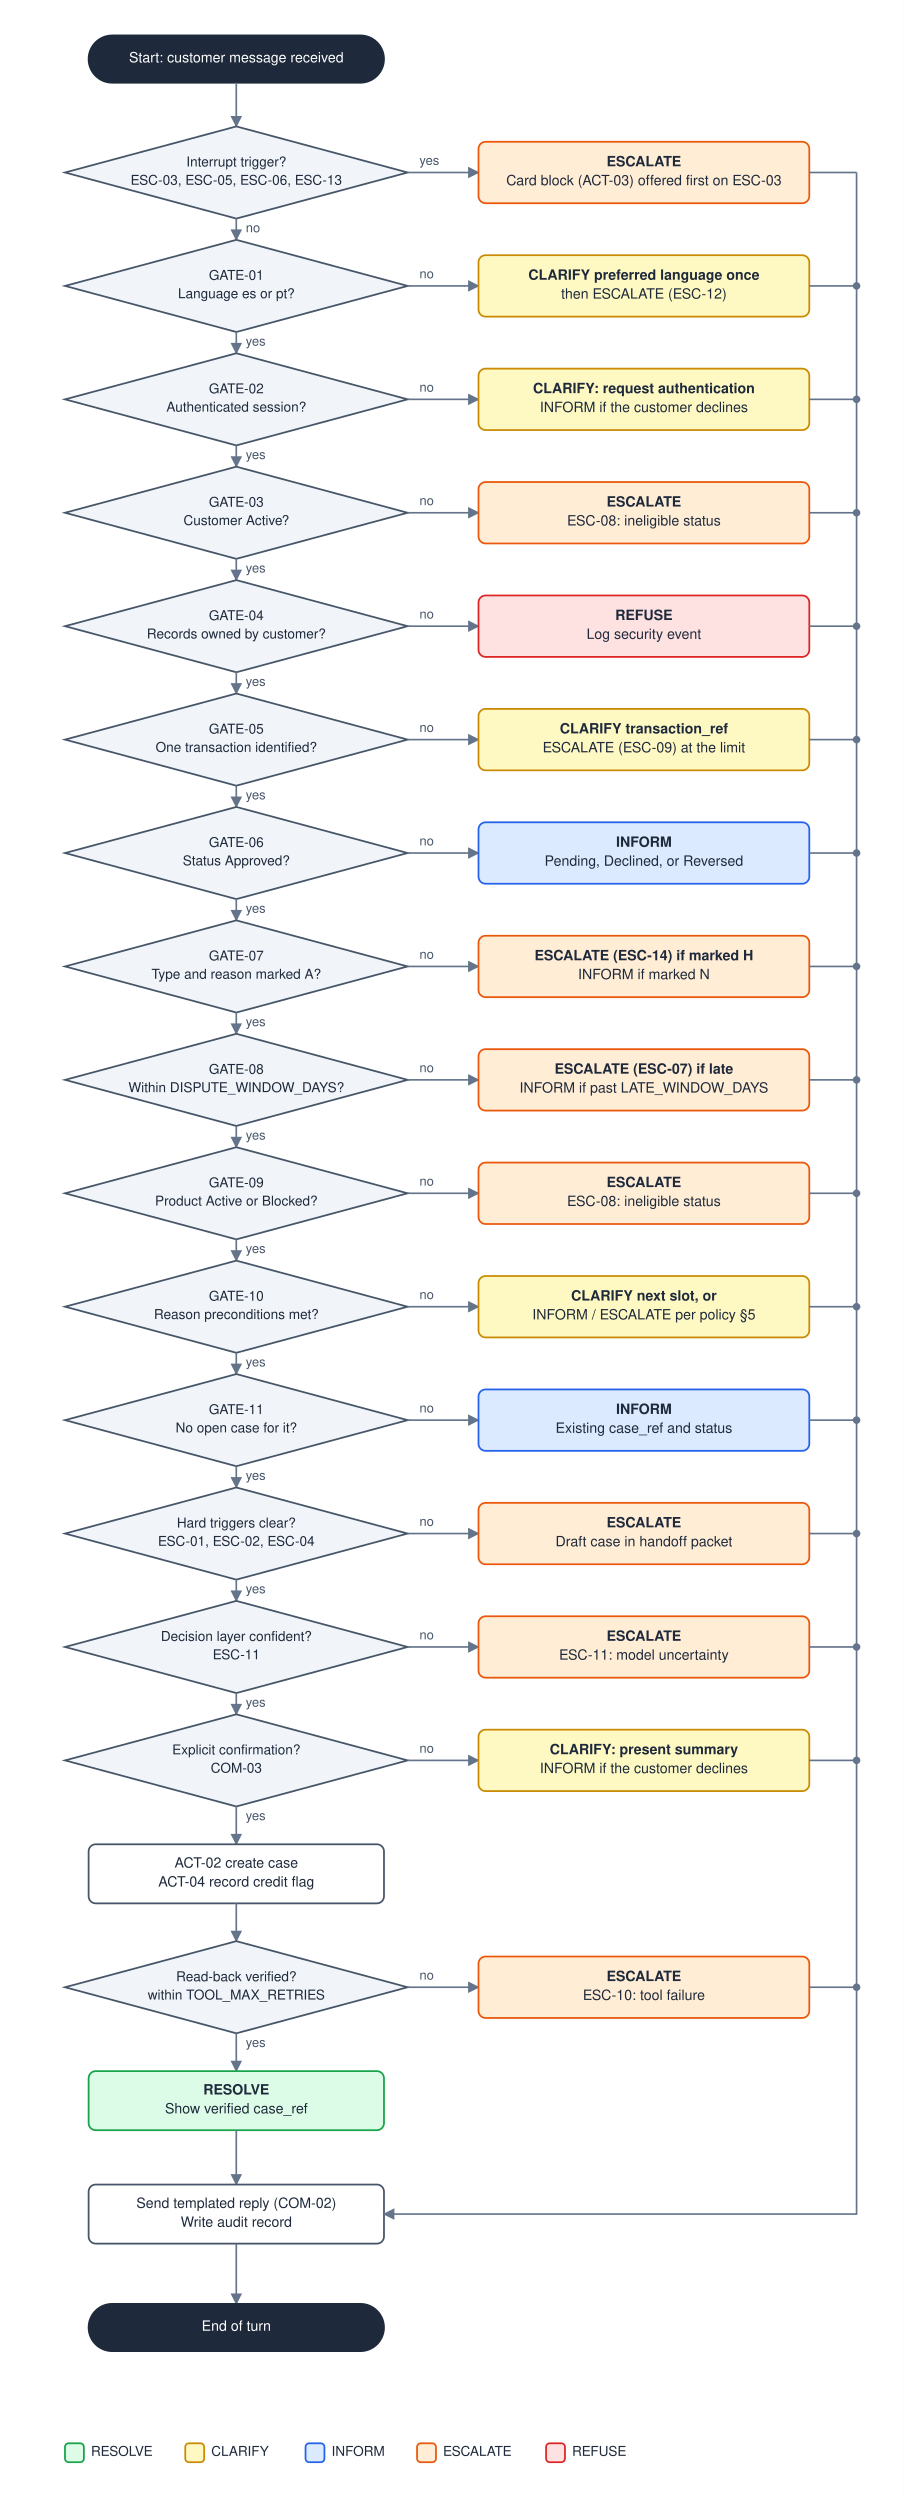
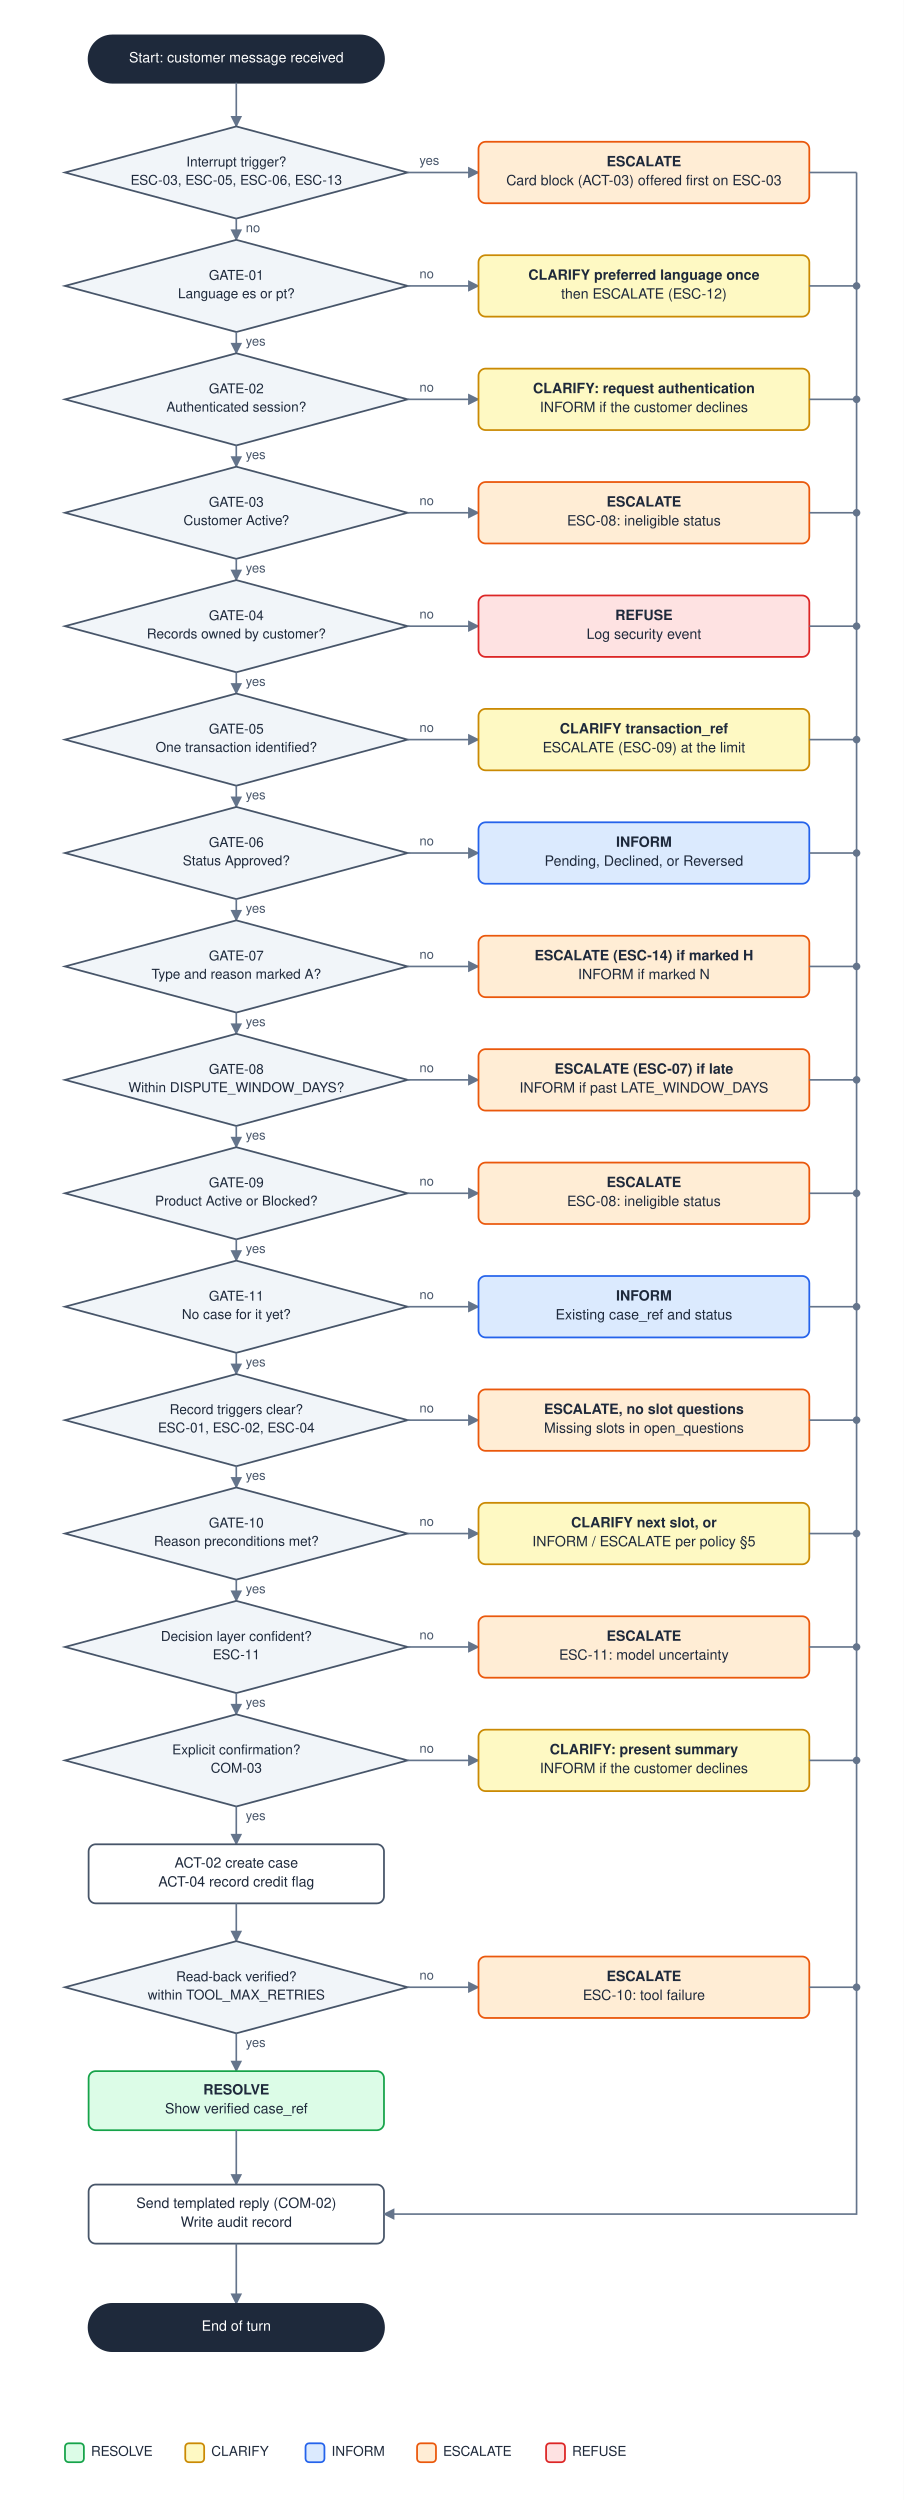
<svg xmlns="http://www.w3.org/2000/svg" width="765" height="2116" viewBox="0 0 765 2116" font-family="-apple-system, 'Segoe UI', Helvetica, Arial, sans-serif" role="img" aria-label="Dispute decision flow">
  <defs>
    <marker id="arrow" viewBox="0 0 10 10" refX="9" refY="5" markerWidth="7" markerHeight="7" orient="auto-start-reverse">
      <path d="M0,0 L10,5 L0,10 z" fill="#64748B" />
    </marker>
  </defs>
  <rect width="765" height="2116" fill="#FFFFFF" />
  <rect x="75.0" y="30.0" width="250" height="40" rx="20.0" fill="#1E293B" stroke="#1E293B" stroke-width="1.5" />
  <text x="200" y="50.0" font-size="12" fill="#FFFFFF" font-weight="normal" text-anchor="middle" dominant-baseline="central">Start: customer message received</text>
  <polyline points="200,70 200,107.0" fill="none" stroke="#64748B" stroke-width="1.4" marker-end="url(#arrow)" />
  <polygon points="200,107.0 345.0,146 200,185.0 55.0,146" fill="#F1F5F9" stroke="#475569" stroke-width="1.5" />
  <text x="200" y="138.25" font-size="11.5" fill="#1E293B" font-weight="normal" text-anchor="middle" dominant-baseline="central">Interrupt trigger?</text>
  <text x="200" y="153.75" font-size="11.5" fill="#1E293B" font-weight="normal" text-anchor="middle" dominant-baseline="central">ESC-03, ESC-05, ESC-06, ESC-13</text>
  <polyline points="200,185.0 200,203.0" fill="none" stroke="#64748B" stroke-width="1.4" marker-end="url(#arrow)" />
  <text x="208" y="194.0" font-size="11" fill="#475569" font-weight="normal" text-anchor="start" dominant-baseline="central">no</text>
  <polyline points="345.0,146 405.0,146" fill="none" stroke="#64748B" stroke-width="1.4" marker-end="url(#arrow)" />
  <text x="355.0" y="137.0" font-size="11" fill="#475569" font-weight="normal" text-anchor="start" dominant-baseline="central">yes</text>
  <rect x="405.0" y="120.0" width="280" height="52" rx="6" fill="#FFEDD5" stroke="#EA580C" stroke-width="1.5" />
  <text x="545.0" y="138.0" font-size="12" fill="#1E293B" font-weight="bold" text-anchor="middle" dominant-baseline="central">ESCALATE</text>
  <text x="545.0" y="154.0" font-size="12" fill="#1E293B" font-weight="normal" text-anchor="middle" dominant-baseline="central">Card block (ACT-03) offered first on ESC-03</text>
  <polyline points="685.0,146 725.0,146" fill="none" stroke="#64748B" stroke-width="1.4" />
  <polygon points="200,203.0 345.0,242 200,281.0 55.0,242" fill="#F1F5F9" stroke="#475569" stroke-width="1.5" />
  <text x="200" y="234.25" font-size="11.5" fill="#1E293B" font-weight="normal" text-anchor="middle" dominant-baseline="central">GATE-01</text>
  <text x="200" y="249.75" font-size="11.5" fill="#1E293B" font-weight="normal" text-anchor="middle" dominant-baseline="central">Language es or pt?</text>
  <polyline points="200,281.0 200,299.0" fill="none" stroke="#64748B" stroke-width="1.4" marker-end="url(#arrow)" />
  <text x="208" y="290.0" font-size="11" fill="#475569" font-weight="normal" text-anchor="start" dominant-baseline="central">yes</text>
  <polyline points="345.0,242 405.0,242" fill="none" stroke="#64748B" stroke-width="1.4" marker-end="url(#arrow)" />
  <text x="355.0" y="233.0" font-size="11" fill="#475569" font-weight="normal" text-anchor="start" dominant-baseline="central">no</text>
  <rect x="405.0" y="216.0" width="280" height="52" rx="6" fill="#FEF9C3" stroke="#CA8A04" stroke-width="1.5" />
  <text x="545.0" y="234.0" font-size="12" fill="#1E293B" font-weight="bold" text-anchor="middle" dominant-baseline="central">CLARIFY preferred language once</text>
  <text x="545.0" y="250.0" font-size="12" fill="#1E293B" font-weight="normal" text-anchor="middle" dominant-baseline="central">then ESCALATE (ESC-12)</text>
  <polyline points="685.0,242 725.0,242" fill="none" stroke="#64748B" stroke-width="1.4" />
  <polygon points="200,299.0 345.0,338 200,377.0 55.0,338" fill="#F1F5F9" stroke="#475569" stroke-width="1.5" />
  <text x="200" y="330.25" font-size="11.5" fill="#1E293B" font-weight="normal" text-anchor="middle" dominant-baseline="central">GATE-02</text>
  <text x="200" y="345.75" font-size="11.5" fill="#1E293B" font-weight="normal" text-anchor="middle" dominant-baseline="central">Authenticated session?</text>
  <polyline points="200,377.0 200,395.0" fill="none" stroke="#64748B" stroke-width="1.4" marker-end="url(#arrow)" />
  <text x="208" y="386.0" font-size="11" fill="#475569" font-weight="normal" text-anchor="start" dominant-baseline="central">yes</text>
  <polyline points="345.0,338 405.0,338" fill="none" stroke="#64748B" stroke-width="1.4" marker-end="url(#arrow)" />
  <text x="355.0" y="329.0" font-size="11" fill="#475569" font-weight="normal" text-anchor="start" dominant-baseline="central">no</text>
  <rect x="405.0" y="312.0" width="280" height="52" rx="6" fill="#FEF9C3" stroke="#CA8A04" stroke-width="1.5" />
  <text x="545.0" y="330.0" font-size="12" fill="#1E293B" font-weight="bold" text-anchor="middle" dominant-baseline="central">CLARIFY: request authentication</text>
  <text x="545.0" y="346.0" font-size="12" fill="#1E293B" font-weight="normal" text-anchor="middle" dominant-baseline="central">INFORM if the customer declines</text>
  <polyline points="685.0,338 725.0,338" fill="none" stroke="#64748B" stroke-width="1.4" />
  <polygon points="200,395.0 345.0,434 200,473.0 55.0,434" fill="#F1F5F9" stroke="#475569" stroke-width="1.5" />
  <text x="200" y="426.25" font-size="11.5" fill="#1E293B" font-weight="normal" text-anchor="middle" dominant-baseline="central">GATE-03</text>
  <text x="200" y="441.75" font-size="11.5" fill="#1E293B" font-weight="normal" text-anchor="middle" dominant-baseline="central">Customer Active?</text>
  <polyline points="200,473.0 200,491.0" fill="none" stroke="#64748B" stroke-width="1.4" marker-end="url(#arrow)" />
  <text x="208" y="482.0" font-size="11" fill="#475569" font-weight="normal" text-anchor="start" dominant-baseline="central">yes</text>
  <polyline points="345.0,434 405.0,434" fill="none" stroke="#64748B" stroke-width="1.4" marker-end="url(#arrow)" />
  <text x="355.0" y="425.0" font-size="11" fill="#475569" font-weight="normal" text-anchor="start" dominant-baseline="central">no</text>
  <rect x="405.0" y="408.0" width="280" height="52" rx="6" fill="#FFEDD5" stroke="#EA580C" stroke-width="1.5" />
  <text x="545.0" y="426.0" font-size="12" fill="#1E293B" font-weight="bold" text-anchor="middle" dominant-baseline="central">ESCALATE</text>
  <text x="545.0" y="442.0" font-size="12" fill="#1E293B" font-weight="normal" text-anchor="middle" dominant-baseline="central">ESC-08: ineligible status</text>
  <polyline points="685.0,434 725.0,434" fill="none" stroke="#64748B" stroke-width="1.4" />
  <polygon points="200,491.0 345.0,530 200,569.0 55.0,530" fill="#F1F5F9" stroke="#475569" stroke-width="1.5" />
  <text x="200" y="522.25" font-size="11.5" fill="#1E293B" font-weight="normal" text-anchor="middle" dominant-baseline="central">GATE-04</text>
  <text x="200" y="537.75" font-size="11.5" fill="#1E293B" font-weight="normal" text-anchor="middle" dominant-baseline="central">Records owned by customer?</text>
  <polyline points="200,569.0 200,587.0" fill="none" stroke="#64748B" stroke-width="1.4" marker-end="url(#arrow)" />
  <text x="208" y="578.0" font-size="11" fill="#475569" font-weight="normal" text-anchor="start" dominant-baseline="central">yes</text>
  <polyline points="345.0,530 405.0,530" fill="none" stroke="#64748B" stroke-width="1.4" marker-end="url(#arrow)" />
  <text x="355.0" y="521.0" font-size="11" fill="#475569" font-weight="normal" text-anchor="start" dominant-baseline="central">no</text>
  <rect x="405.0" y="504.0" width="280" height="52" rx="6" fill="#FEE2E2" stroke="#DC2626" stroke-width="1.5" />
  <text x="545.0" y="522.0" font-size="12" fill="#1E293B" font-weight="bold" text-anchor="middle" dominant-baseline="central">REFUSE</text>
  <text x="545.0" y="538.0" font-size="12" fill="#1E293B" font-weight="normal" text-anchor="middle" dominant-baseline="central">Log security event</text>
  <polyline points="685.0,530 725.0,530" fill="none" stroke="#64748B" stroke-width="1.4" />
  <polygon points="200,587.0 345.0,626 200,665.0 55.0,626" fill="#F1F5F9" stroke="#475569" stroke-width="1.5" />
  <text x="200" y="618.25" font-size="11.5" fill="#1E293B" font-weight="normal" text-anchor="middle" dominant-baseline="central">GATE-05</text>
  <text x="200" y="633.75" font-size="11.5" fill="#1E293B" font-weight="normal" text-anchor="middle" dominant-baseline="central">One transaction identified?</text>
  <polyline points="200,665.0 200,683.0" fill="none" stroke="#64748B" stroke-width="1.4" marker-end="url(#arrow)" />
  <text x="208" y="674.0" font-size="11" fill="#475569" font-weight="normal" text-anchor="start" dominant-baseline="central">yes</text>
  <polyline points="345.0,626 405.0,626" fill="none" stroke="#64748B" stroke-width="1.4" marker-end="url(#arrow)" />
  <text x="355.0" y="617.0" font-size="11" fill="#475569" font-weight="normal" text-anchor="start" dominant-baseline="central">no</text>
  <rect x="405.0" y="600.0" width="280" height="52" rx="6" fill="#FEF9C3" stroke="#CA8A04" stroke-width="1.5" />
  <text x="545.0" y="618.0" font-size="12" fill="#1E293B" font-weight="bold" text-anchor="middle" dominant-baseline="central">CLARIFY transaction_ref</text>
  <text x="545.0" y="634.0" font-size="12" fill="#1E293B" font-weight="normal" text-anchor="middle" dominant-baseline="central">ESCALATE (ESC-09) at the limit</text>
  <polyline points="685.0,626 725.0,626" fill="none" stroke="#64748B" stroke-width="1.4" />
  <polygon points="200,683.0 345.0,722 200,761.0 55.0,722" fill="#F1F5F9" stroke="#475569" stroke-width="1.5" />
  <text x="200" y="714.25" font-size="11.5" fill="#1E293B" font-weight="normal" text-anchor="middle" dominant-baseline="central">GATE-06</text>
  <text x="200" y="729.75" font-size="11.5" fill="#1E293B" font-weight="normal" text-anchor="middle" dominant-baseline="central">Status Approved?</text>
  <polyline points="200,761.0 200,779.0" fill="none" stroke="#64748B" stroke-width="1.4" marker-end="url(#arrow)" />
  <text x="208" y="770.0" font-size="11" fill="#475569" font-weight="normal" text-anchor="start" dominant-baseline="central">yes</text>
  <polyline points="345.0,722 405.0,722" fill="none" stroke="#64748B" stroke-width="1.4" marker-end="url(#arrow)" />
  <text x="355.0" y="713.0" font-size="11" fill="#475569" font-weight="normal" text-anchor="start" dominant-baseline="central">no</text>
  <rect x="405.0" y="696.0" width="280" height="52" rx="6" fill="#DBEAFE" stroke="#2563EB" stroke-width="1.5" />
  <text x="545.0" y="714.0" font-size="12" fill="#1E293B" font-weight="bold" text-anchor="middle" dominant-baseline="central">INFORM</text>
  <text x="545.0" y="730.0" font-size="12" fill="#1E293B" font-weight="normal" text-anchor="middle" dominant-baseline="central">Pending, Declined, or Reversed</text>
  <polyline points="685.0,722 725.0,722" fill="none" stroke="#64748B" stroke-width="1.4" />
  <polygon points="200,779.0 345.0,818 200,857.0 55.0,818" fill="#F1F5F9" stroke="#475569" stroke-width="1.5" />
  <text x="200" y="810.25" font-size="11.5" fill="#1E293B" font-weight="normal" text-anchor="middle" dominant-baseline="central">GATE-07</text>
  <text x="200" y="825.75" font-size="11.5" fill="#1E293B" font-weight="normal" text-anchor="middle" dominant-baseline="central">Type and reason marked A?</text>
  <polyline points="200,857.0 200,875.0" fill="none" stroke="#64748B" stroke-width="1.4" marker-end="url(#arrow)" />
  <text x="208" y="866.0" font-size="11" fill="#475569" font-weight="normal" text-anchor="start" dominant-baseline="central">yes</text>
  <polyline points="345.0,818 405.0,818" fill="none" stroke="#64748B" stroke-width="1.4" marker-end="url(#arrow)" />
  <text x="355.0" y="809.0" font-size="11" fill="#475569" font-weight="normal" text-anchor="start" dominant-baseline="central">no</text>
  <rect x="405.0" y="792.0" width="280" height="52" rx="6" fill="#FFEDD5" stroke="#EA580C" stroke-width="1.5" />
  <text x="545.0" y="810.0" font-size="12" fill="#1E293B" font-weight="bold" text-anchor="middle" dominant-baseline="central">ESCALATE (ESC-14) if marked H</text>
  <text x="545.0" y="826.0" font-size="12" fill="#1E293B" font-weight="normal" text-anchor="middle" dominant-baseline="central">INFORM if marked N</text>
  <polyline points="685.0,818 725.0,818" fill="none" stroke="#64748B" stroke-width="1.4" />
  <polygon points="200,875.0 345.0,914 200,953.0 55.0,914" fill="#F1F5F9" stroke="#475569" stroke-width="1.5" />
  <text x="200" y="906.25" font-size="11.5" fill="#1E293B" font-weight="normal" text-anchor="middle" dominant-baseline="central">GATE-08</text>
  <text x="200" y="921.75" font-size="11.5" fill="#1E293B" font-weight="normal" text-anchor="middle" dominant-baseline="central">Within DISPUTE_WINDOW_DAYS?</text>
  <polyline points="200,953.0 200,971.0" fill="none" stroke="#64748B" stroke-width="1.4" marker-end="url(#arrow)" />
  <text x="208" y="962.0" font-size="11" fill="#475569" font-weight="normal" text-anchor="start" dominant-baseline="central">yes</text>
  <polyline points="345.0,914 405.0,914" fill="none" stroke="#64748B" stroke-width="1.4" marker-end="url(#arrow)" />
  <text x="355.0" y="905.0" font-size="11" fill="#475569" font-weight="normal" text-anchor="start" dominant-baseline="central">no</text>
  <rect x="405.0" y="888.0" width="280" height="52" rx="6" fill="#FFEDD5" stroke="#EA580C" stroke-width="1.5" />
  <text x="545.0" y="906.0" font-size="12" fill="#1E293B" font-weight="bold" text-anchor="middle" dominant-baseline="central">ESCALATE (ESC-07) if late</text>
  <text x="545.0" y="922.0" font-size="12" fill="#1E293B" font-weight="normal" text-anchor="middle" dominant-baseline="central">INFORM if past LATE_WINDOW_DAYS</text>
  <polyline points="685.0,914 725.0,914" fill="none" stroke="#64748B" stroke-width="1.4" />
  <polygon points="200,971.0 345.0,1010 200,1049.0 55.0,1010" fill="#F1F5F9" stroke="#475569" stroke-width="1.5" />
  <text x="200" y="1002.25" font-size="11.5" fill="#1E293B" font-weight="normal" text-anchor="middle" dominant-baseline="central">GATE-09</text>
  <text x="200" y="1017.75" font-size="11.5" fill="#1E293B" font-weight="normal" text-anchor="middle" dominant-baseline="central">Product Active or Blocked?</text>
  <polyline points="200,1049.0 200,1067.0" fill="none" stroke="#64748B" stroke-width="1.4" marker-end="url(#arrow)" />
  <text x="208" y="1058.0" font-size="11" fill="#475569" font-weight="normal" text-anchor="start" dominant-baseline="central">yes</text>
  <polyline points="345.0,1010 405.0,1010" fill="none" stroke="#64748B" stroke-width="1.4" marker-end="url(#arrow)" />
  <text x="355.0" y="1001.0" font-size="11" fill="#475569" font-weight="normal" text-anchor="start" dominant-baseline="central">no</text>
  <rect x="405.0" y="984.0" width="280" height="52" rx="6" fill="#FFEDD5" stroke="#EA580C" stroke-width="1.5" />
  <text x="545.0" y="1002.0" font-size="12" fill="#1E293B" font-weight="bold" text-anchor="middle" dominant-baseline="central">ESCALATE</text>
  <text x="545.0" y="1018.0" font-size="12" fill="#1E293B" font-weight="normal" text-anchor="middle" dominant-baseline="central">ESC-08: ineligible status</text>
  <polyline points="685.0,1010 725.0,1010" fill="none" stroke="#64748B" stroke-width="1.4" />
  <polygon points="200,1067.0 345.0,1106 200,1145.0 55.0,1106" fill="#F1F5F9" stroke="#475569" stroke-width="1.5" />
-   <text x="200" y="1098.25" font-size="11.5" fill="#1E293B" font-weight="normal" text-anchor="middle" dominant-baseline="central">GATE-10</text>
-   <text x="200" y="1113.75" font-size="11.5" fill="#1E293B" font-weight="normal" text-anchor="middle" dominant-baseline="central">Reason preconditions met?</text>
+   <text x="200" y="1098.25" font-size="11.5" fill="#1E293B" font-weight="normal" text-anchor="middle" dominant-baseline="central">GATE-11</text>
+   <text x="200" y="1113.75" font-size="11.5" fill="#1E293B" font-weight="normal" text-anchor="middle" dominant-baseline="central">No case for it yet?</text>
  <polyline points="200,1145.0 200,1163.0" fill="none" stroke="#64748B" stroke-width="1.4" marker-end="url(#arrow)" />
  <text x="208" y="1154.0" font-size="11" fill="#475569" font-weight="normal" text-anchor="start" dominant-baseline="central">yes</text>
  <polyline points="345.0,1106 405.0,1106" fill="none" stroke="#64748B" stroke-width="1.4" marker-end="url(#arrow)" />
  <text x="355.0" y="1097.0" font-size="11" fill="#475569" font-weight="normal" text-anchor="start" dominant-baseline="central">no</text>
-   <rect x="405.0" y="1080.0" width="280" height="52" rx="6" fill="#FEF9C3" stroke="#CA8A04" stroke-width="1.5" />
-   <text x="545.0" y="1098.0" font-size="12" fill="#1E293B" font-weight="bold" text-anchor="middle" dominant-baseline="central">CLARIFY next slot, or</text>
-   <text x="545.0" y="1114.0" font-size="12" fill="#1E293B" font-weight="normal" text-anchor="middle" dominant-baseline="central">INFORM / ESCALATE per policy §5</text>
+   <rect x="405.0" y="1080.0" width="280" height="52" rx="6" fill="#DBEAFE" stroke="#2563EB" stroke-width="1.5" />
+   <text x="545.0" y="1098.0" font-size="12" fill="#1E293B" font-weight="bold" text-anchor="middle" dominant-baseline="central">INFORM</text>
+   <text x="545.0" y="1114.0" font-size="12" fill="#1E293B" font-weight="normal" text-anchor="middle" dominant-baseline="central">Existing case_ref and status</text>
  <polyline points="685.0,1106 725.0,1106" fill="none" stroke="#64748B" stroke-width="1.4" />
  <polygon points="200,1163.0 345.0,1202 200,1241.0 55.0,1202" fill="#F1F5F9" stroke="#475569" stroke-width="1.5" />
-   <text x="200" y="1194.25" font-size="11.5" fill="#1E293B" font-weight="normal" text-anchor="middle" dominant-baseline="central">GATE-11</text>
-   <text x="200" y="1209.75" font-size="11.5" fill="#1E293B" font-weight="normal" text-anchor="middle" dominant-baseline="central">No open case for it?</text>
+   <text x="200" y="1194.25" font-size="11.5" fill="#1E293B" font-weight="normal" text-anchor="middle" dominant-baseline="central">Record triggers clear?</text>
+   <text x="200" y="1209.75" font-size="11.5" fill="#1E293B" font-weight="normal" text-anchor="middle" dominant-baseline="central">ESC-01, ESC-02, ESC-04</text>
  <polyline points="200,1241.0 200,1259.0" fill="none" stroke="#64748B" stroke-width="1.4" marker-end="url(#arrow)" />
  <text x="208" y="1250.0" font-size="11" fill="#475569" font-weight="normal" text-anchor="start" dominant-baseline="central">yes</text>
  <polyline points="345.0,1202 405.0,1202" fill="none" stroke="#64748B" stroke-width="1.4" marker-end="url(#arrow)" />
  <text x="355.0" y="1193.0" font-size="11" fill="#475569" font-weight="normal" text-anchor="start" dominant-baseline="central">no</text>
-   <rect x="405.0" y="1176.0" width="280" height="52" rx="6" fill="#DBEAFE" stroke="#2563EB" stroke-width="1.5" />
-   <text x="545.0" y="1194.0" font-size="12" fill="#1E293B" font-weight="bold" text-anchor="middle" dominant-baseline="central">INFORM</text>
-   <text x="545.0" y="1210.0" font-size="12" fill="#1E293B" font-weight="normal" text-anchor="middle" dominant-baseline="central">Existing case_ref and status</text>
+   <rect x="405.0" y="1176.0" width="280" height="52" rx="6" fill="#FFEDD5" stroke="#EA580C" stroke-width="1.5" />
+   <text x="545.0" y="1194.0" font-size="12" fill="#1E293B" font-weight="bold" text-anchor="middle" dominant-baseline="central">ESCALATE, no slot questions</text>
+   <text x="545.0" y="1210.0" font-size="12" fill="#1E293B" font-weight="normal" text-anchor="middle" dominant-baseline="central">Missing slots in open_questions</text>
  <polyline points="685.0,1202 725.0,1202" fill="none" stroke="#64748B" stroke-width="1.4" />
  <polygon points="200,1259.0 345.0,1298 200,1337.0 55.0,1298" fill="#F1F5F9" stroke="#475569" stroke-width="1.5" />
-   <text x="200" y="1290.25" font-size="11.5" fill="#1E293B" font-weight="normal" text-anchor="middle" dominant-baseline="central">Hard triggers clear?</text>
-   <text x="200" y="1305.75" font-size="11.5" fill="#1E293B" font-weight="normal" text-anchor="middle" dominant-baseline="central">ESC-01, ESC-02, ESC-04</text>
+   <text x="200" y="1290.25" font-size="11.5" fill="#1E293B" font-weight="normal" text-anchor="middle" dominant-baseline="central">GATE-10</text>
+   <text x="200" y="1305.75" font-size="11.5" fill="#1E293B" font-weight="normal" text-anchor="middle" dominant-baseline="central">Reason preconditions met?</text>
  <polyline points="200,1337.0 200,1355.0" fill="none" stroke="#64748B" stroke-width="1.4" marker-end="url(#arrow)" />
  <text x="208" y="1346.0" font-size="11" fill="#475569" font-weight="normal" text-anchor="start" dominant-baseline="central">yes</text>
  <polyline points="345.0,1298 405.0,1298" fill="none" stroke="#64748B" stroke-width="1.4" marker-end="url(#arrow)" />
  <text x="355.0" y="1289.0" font-size="11" fill="#475569" font-weight="normal" text-anchor="start" dominant-baseline="central">no</text>
-   <rect x="405.0" y="1272.0" width="280" height="52" rx="6" fill="#FFEDD5" stroke="#EA580C" stroke-width="1.5" />
-   <text x="545.0" y="1290.0" font-size="12" fill="#1E293B" font-weight="bold" text-anchor="middle" dominant-baseline="central">ESCALATE</text>
-   <text x="545.0" y="1306.0" font-size="12" fill="#1E293B" font-weight="normal" text-anchor="middle" dominant-baseline="central">Draft case in handoff packet</text>
+   <rect x="405.0" y="1272.0" width="280" height="52" rx="6" fill="#FEF9C3" stroke="#CA8A04" stroke-width="1.5" />
+   <text x="545.0" y="1290.0" font-size="12" fill="#1E293B" font-weight="bold" text-anchor="middle" dominant-baseline="central">CLARIFY next slot, or</text>
+   <text x="545.0" y="1306.0" font-size="12" fill="#1E293B" font-weight="normal" text-anchor="middle" dominant-baseline="central">INFORM / ESCALATE per policy §5</text>
  <polyline points="685.0,1298 725.0,1298" fill="none" stroke="#64748B" stroke-width="1.4" />
  <polygon points="200,1355.0 345.0,1394 200,1433.0 55.0,1394" fill="#F1F5F9" stroke="#475569" stroke-width="1.5" />
  <text x="200" y="1386.25" font-size="11.5" fill="#1E293B" font-weight="normal" text-anchor="middle" dominant-baseline="central">Decision layer confident?</text>
  <text x="200" y="1401.75" font-size="11.5" fill="#1E293B" font-weight="normal" text-anchor="middle" dominant-baseline="central">ESC-11</text>
  <polyline points="200,1433.0 200,1451.0" fill="none" stroke="#64748B" stroke-width="1.4" marker-end="url(#arrow)" />
  <text x="208" y="1442.0" font-size="11" fill="#475569" font-weight="normal" text-anchor="start" dominant-baseline="central">yes</text>
  <polyline points="345.0,1394 405.0,1394" fill="none" stroke="#64748B" stroke-width="1.4" marker-end="url(#arrow)" />
  <text x="355.0" y="1385.0" font-size="11" fill="#475569" font-weight="normal" text-anchor="start" dominant-baseline="central">no</text>
  <rect x="405.0" y="1368.0" width="280" height="52" rx="6" fill="#FFEDD5" stroke="#EA580C" stroke-width="1.5" />
  <text x="545.0" y="1386.0" font-size="12" fill="#1E293B" font-weight="bold" text-anchor="middle" dominant-baseline="central">ESCALATE</text>
  <text x="545.0" y="1402.0" font-size="12" fill="#1E293B" font-weight="normal" text-anchor="middle" dominant-baseline="central">ESC-11: model uncertainty</text>
  <polyline points="685.0,1394 725.0,1394" fill="none" stroke="#64748B" stroke-width="1.4" />
  <polygon points="200,1451.0 345.0,1490 200,1529.0 55.0,1490" fill="#F1F5F9" stroke="#475569" stroke-width="1.5" />
  <text x="200" y="1482.25" font-size="11.5" fill="#1E293B" font-weight="normal" text-anchor="middle" dominant-baseline="central">Explicit confirmation?</text>
  <text x="200" y="1497.75" font-size="11.5" fill="#1E293B" font-weight="normal" text-anchor="middle" dominant-baseline="central">COM-03</text>
  <polyline points="200,1529.0 200,1561.0" fill="none" stroke="#64748B" stroke-width="1.4" marker-end="url(#arrow)" />
  <text x="208" y="1538.0" font-size="11" fill="#475569" font-weight="normal" text-anchor="start" dominant-baseline="central">yes</text>
  <polyline points="345.0,1490 405.0,1490" fill="none" stroke="#64748B" stroke-width="1.4" marker-end="url(#arrow)" />
  <text x="355.0" y="1481.0" font-size="11" fill="#475569" font-weight="normal" text-anchor="start" dominant-baseline="central">no</text>
  <rect x="405.0" y="1464.0" width="280" height="52" rx="6" fill="#FEF9C3" stroke="#CA8A04" stroke-width="1.5" />
  <text x="545.0" y="1482.0" font-size="12" fill="#1E293B" font-weight="bold" text-anchor="middle" dominant-baseline="central">CLARIFY: present summary</text>
  <text x="545.0" y="1498.0" font-size="12" fill="#1E293B" font-weight="normal" text-anchor="middle" dominant-baseline="central">INFORM if the customer declines</text>
  <polyline points="685.0,1490 725.0,1490" fill="none" stroke="#64748B" stroke-width="1.4" />
  <rect x="75.0" y="1561.0" width="250" height="50" rx="6" fill="#FFFFFF" stroke="#475569" stroke-width="1.5" />
  <text x="200" y="1578.0" font-size="12" fill="#1E293B" font-weight="normal" text-anchor="middle" dominant-baseline="central">ACT-02 create case</text>
  <text x="200" y="1594.0" font-size="12" fill="#1E293B" font-weight="normal" text-anchor="middle" dominant-baseline="central">ACT-04 record credit flag</text>
  <polyline points="200,1611.0 200,1643.0" fill="none" stroke="#64748B" stroke-width="1.4" marker-end="url(#arrow)" />
  <polygon points="200,1643.0 345.0,1682 200,1721.0 55.0,1682" fill="#F1F5F9" stroke="#475569" stroke-width="1.5" />
  <text x="200" y="1674.25" font-size="11.5" fill="#1E293B" font-weight="normal" text-anchor="middle" dominant-baseline="central">Read-back verified?</text>
  <text x="200" y="1689.75" font-size="11.5" fill="#1E293B" font-weight="normal" text-anchor="middle" dominant-baseline="central">within TOOL_MAX_RETRIES</text>
  <polyline points="200,1721.0 200,1753.0" fill="none" stroke="#64748B" stroke-width="1.4" marker-end="url(#arrow)" />
  <text x="208" y="1730.0" font-size="11" fill="#475569" font-weight="normal" text-anchor="start" dominant-baseline="central">yes</text>
  <polyline points="345.0,1682 405.0,1682" fill="none" stroke="#64748B" stroke-width="1.4" marker-end="url(#arrow)" />
  <text x="355.0" y="1673.0" font-size="11" fill="#475569" font-weight="normal" text-anchor="start" dominant-baseline="central">no</text>
  <rect x="405.0" y="1656.0" width="280" height="52" rx="6" fill="#FFEDD5" stroke="#EA580C" stroke-width="1.5" />
  <text x="545.0" y="1674.0" font-size="12" fill="#1E293B" font-weight="bold" text-anchor="middle" dominant-baseline="central">ESCALATE</text>
  <text x="545.0" y="1690.0" font-size="12" fill="#1E293B" font-weight="normal" text-anchor="middle" dominant-baseline="central">ESC-10: tool failure</text>
  <polyline points="685.0,1682 725.0,1682" fill="none" stroke="#64748B" stroke-width="1.4" />
  <rect x="75.0" y="1753.0" width="250" height="50" rx="6" fill="#DCFCE7" stroke="#16A34A" stroke-width="1.5" />
  <text x="200" y="1770.0" font-size="12" fill="#1E293B" font-weight="bold" text-anchor="middle" dominant-baseline="central">RESOLVE</text>
  <text x="200" y="1786.0" font-size="12" fill="#1E293B" font-weight="normal" text-anchor="middle" dominant-baseline="central">Show verified case_ref</text>
  <polyline points="200,1803.0 200,1849.0" fill="none" stroke="#64748B" stroke-width="1.4" marker-end="url(#arrow)" />
  <rect x="75.0" y="1849.0" width="250" height="50" rx="6" fill="#FFFFFF" stroke="#475569" stroke-width="1.5" />
  <text x="200" y="1866.0" font-size="12" fill="#1E293B" font-weight="normal" text-anchor="middle" dominant-baseline="central">Send templated reply (COM-02)</text>
  <text x="200" y="1882.0" font-size="12" fill="#1E293B" font-weight="normal" text-anchor="middle" dominant-baseline="central">Write audit record</text>
  <polyline points="200,1899.0 200,1950" fill="none" stroke="#64748B" stroke-width="1.4" marker-end="url(#arrow)" />
  <rect x="75.0" y="1950.0" width="250" height="40" rx="20.0" fill="#1E293B" stroke="#1E293B" stroke-width="1.5" />
  <text x="200" y="1970.0" font-size="12" fill="#FFFFFF" font-weight="normal" text-anchor="middle" dominant-baseline="central">End of turn</text>
  <polyline points="725.0,146 725.0,1874 325.0,1874" fill="none" stroke="#64748B" stroke-width="1.4" marker-end="url(#arrow)" />
  <circle cx="725.0" cy="242" r="3.2" fill="#64748B" />
  <circle cx="725.0" cy="338" r="3.2" fill="#64748B" />
  <circle cx="725.0" cy="434" r="3.2" fill="#64748B" />
  <circle cx="725.0" cy="530" r="3.2" fill="#64748B" />
  <circle cx="725.0" cy="626" r="3.2" fill="#64748B" />
  <circle cx="725.0" cy="722" r="3.2" fill="#64748B" />
  <circle cx="725.0" cy="818" r="3.2" fill="#64748B" />
  <circle cx="725.0" cy="914" r="3.2" fill="#64748B" />
  <circle cx="725.0" cy="1010" r="3.2" fill="#64748B" />
  <circle cx="725.0" cy="1106" r="3.2" fill="#64748B" />
  <circle cx="725.0" cy="1202" r="3.2" fill="#64748B" />
  <circle cx="725.0" cy="1298" r="3.2" fill="#64748B" />
  <circle cx="725.0" cy="1394" r="3.2" fill="#64748B" />
  <circle cx="725.0" cy="1490" r="3.2" fill="#64748B" />
  <circle cx="725.0" cy="1682" r="3.2" fill="#64748B" />
  <rect x="55.0" y="2068" width="16" height="16" rx="3" fill="#DCFCE7" stroke="#16A34A" stroke-width="1.5" />
  <text x="77.0" y="2076.0" font-size="11.5" fill="#1E293B" font-weight="normal" text-anchor="start" dominant-baseline="central">RESOLVE</text>
  <rect x="156.8" y="2068" width="16" height="16" rx="3" fill="#FEF9C3" stroke="#CA8A04" stroke-width="1.5" />
  <text x="178.8" y="2076.0" font-size="11.5" fill="#1E293B" font-weight="normal" text-anchor="start" dominant-baseline="central">CLARIFY</text>
  <rect x="258.6" y="2068" width="16" height="16" rx="3" fill="#DBEAFE" stroke="#2563EB" stroke-width="1.5" />
  <text x="280.6" y="2076.0" font-size="11.5" fill="#1E293B" font-weight="normal" text-anchor="start" dominant-baseline="central">INFORM</text>
  <rect x="353.0" y="2068" width="16" height="16" rx="3" fill="#FFEDD5" stroke="#EA580C" stroke-width="1.5" />
  <text x="375.0" y="2076.0" font-size="11.5" fill="#1E293B" font-weight="normal" text-anchor="start" dominant-baseline="central">ESCALATE</text>
  <rect x="462.2" y="2068" width="16" height="16" rx="3" fill="#FEE2E2" stroke="#DC2626" stroke-width="1.5" />
  <text x="484.2" y="2076.0" font-size="11.5" fill="#1E293B" font-weight="normal" text-anchor="start" dominant-baseline="central">REFUSE</text>
</svg>
